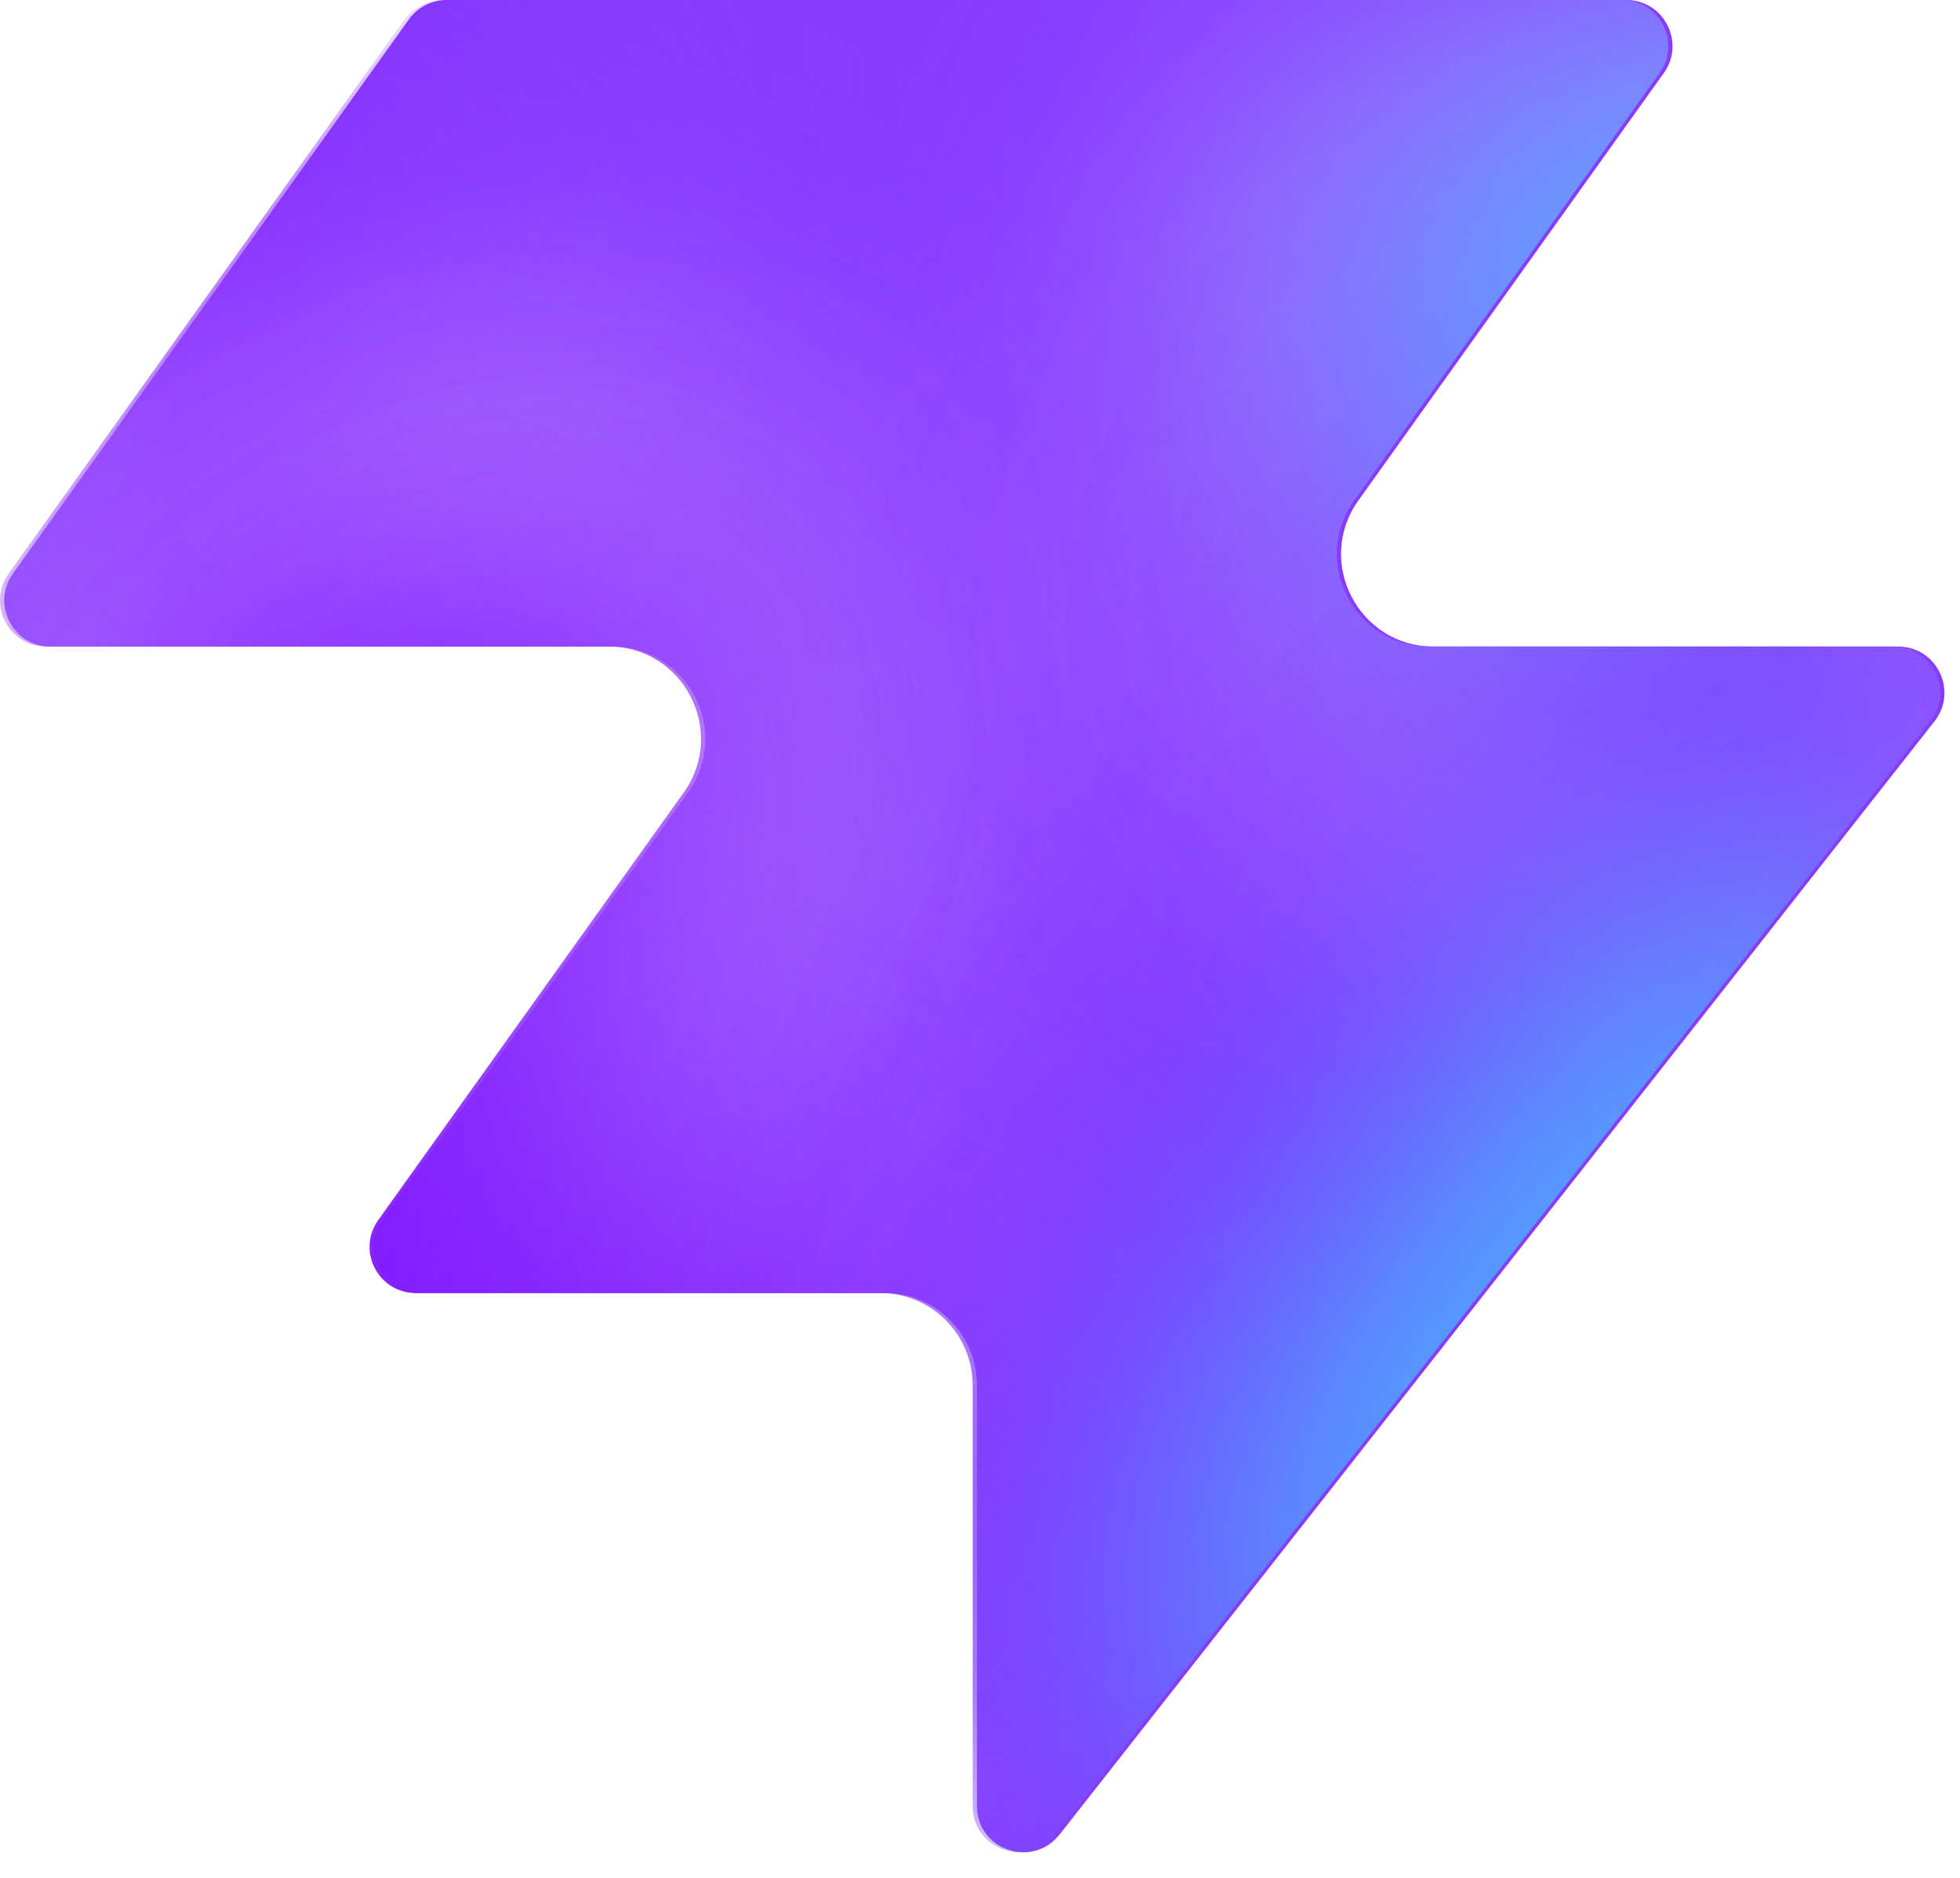
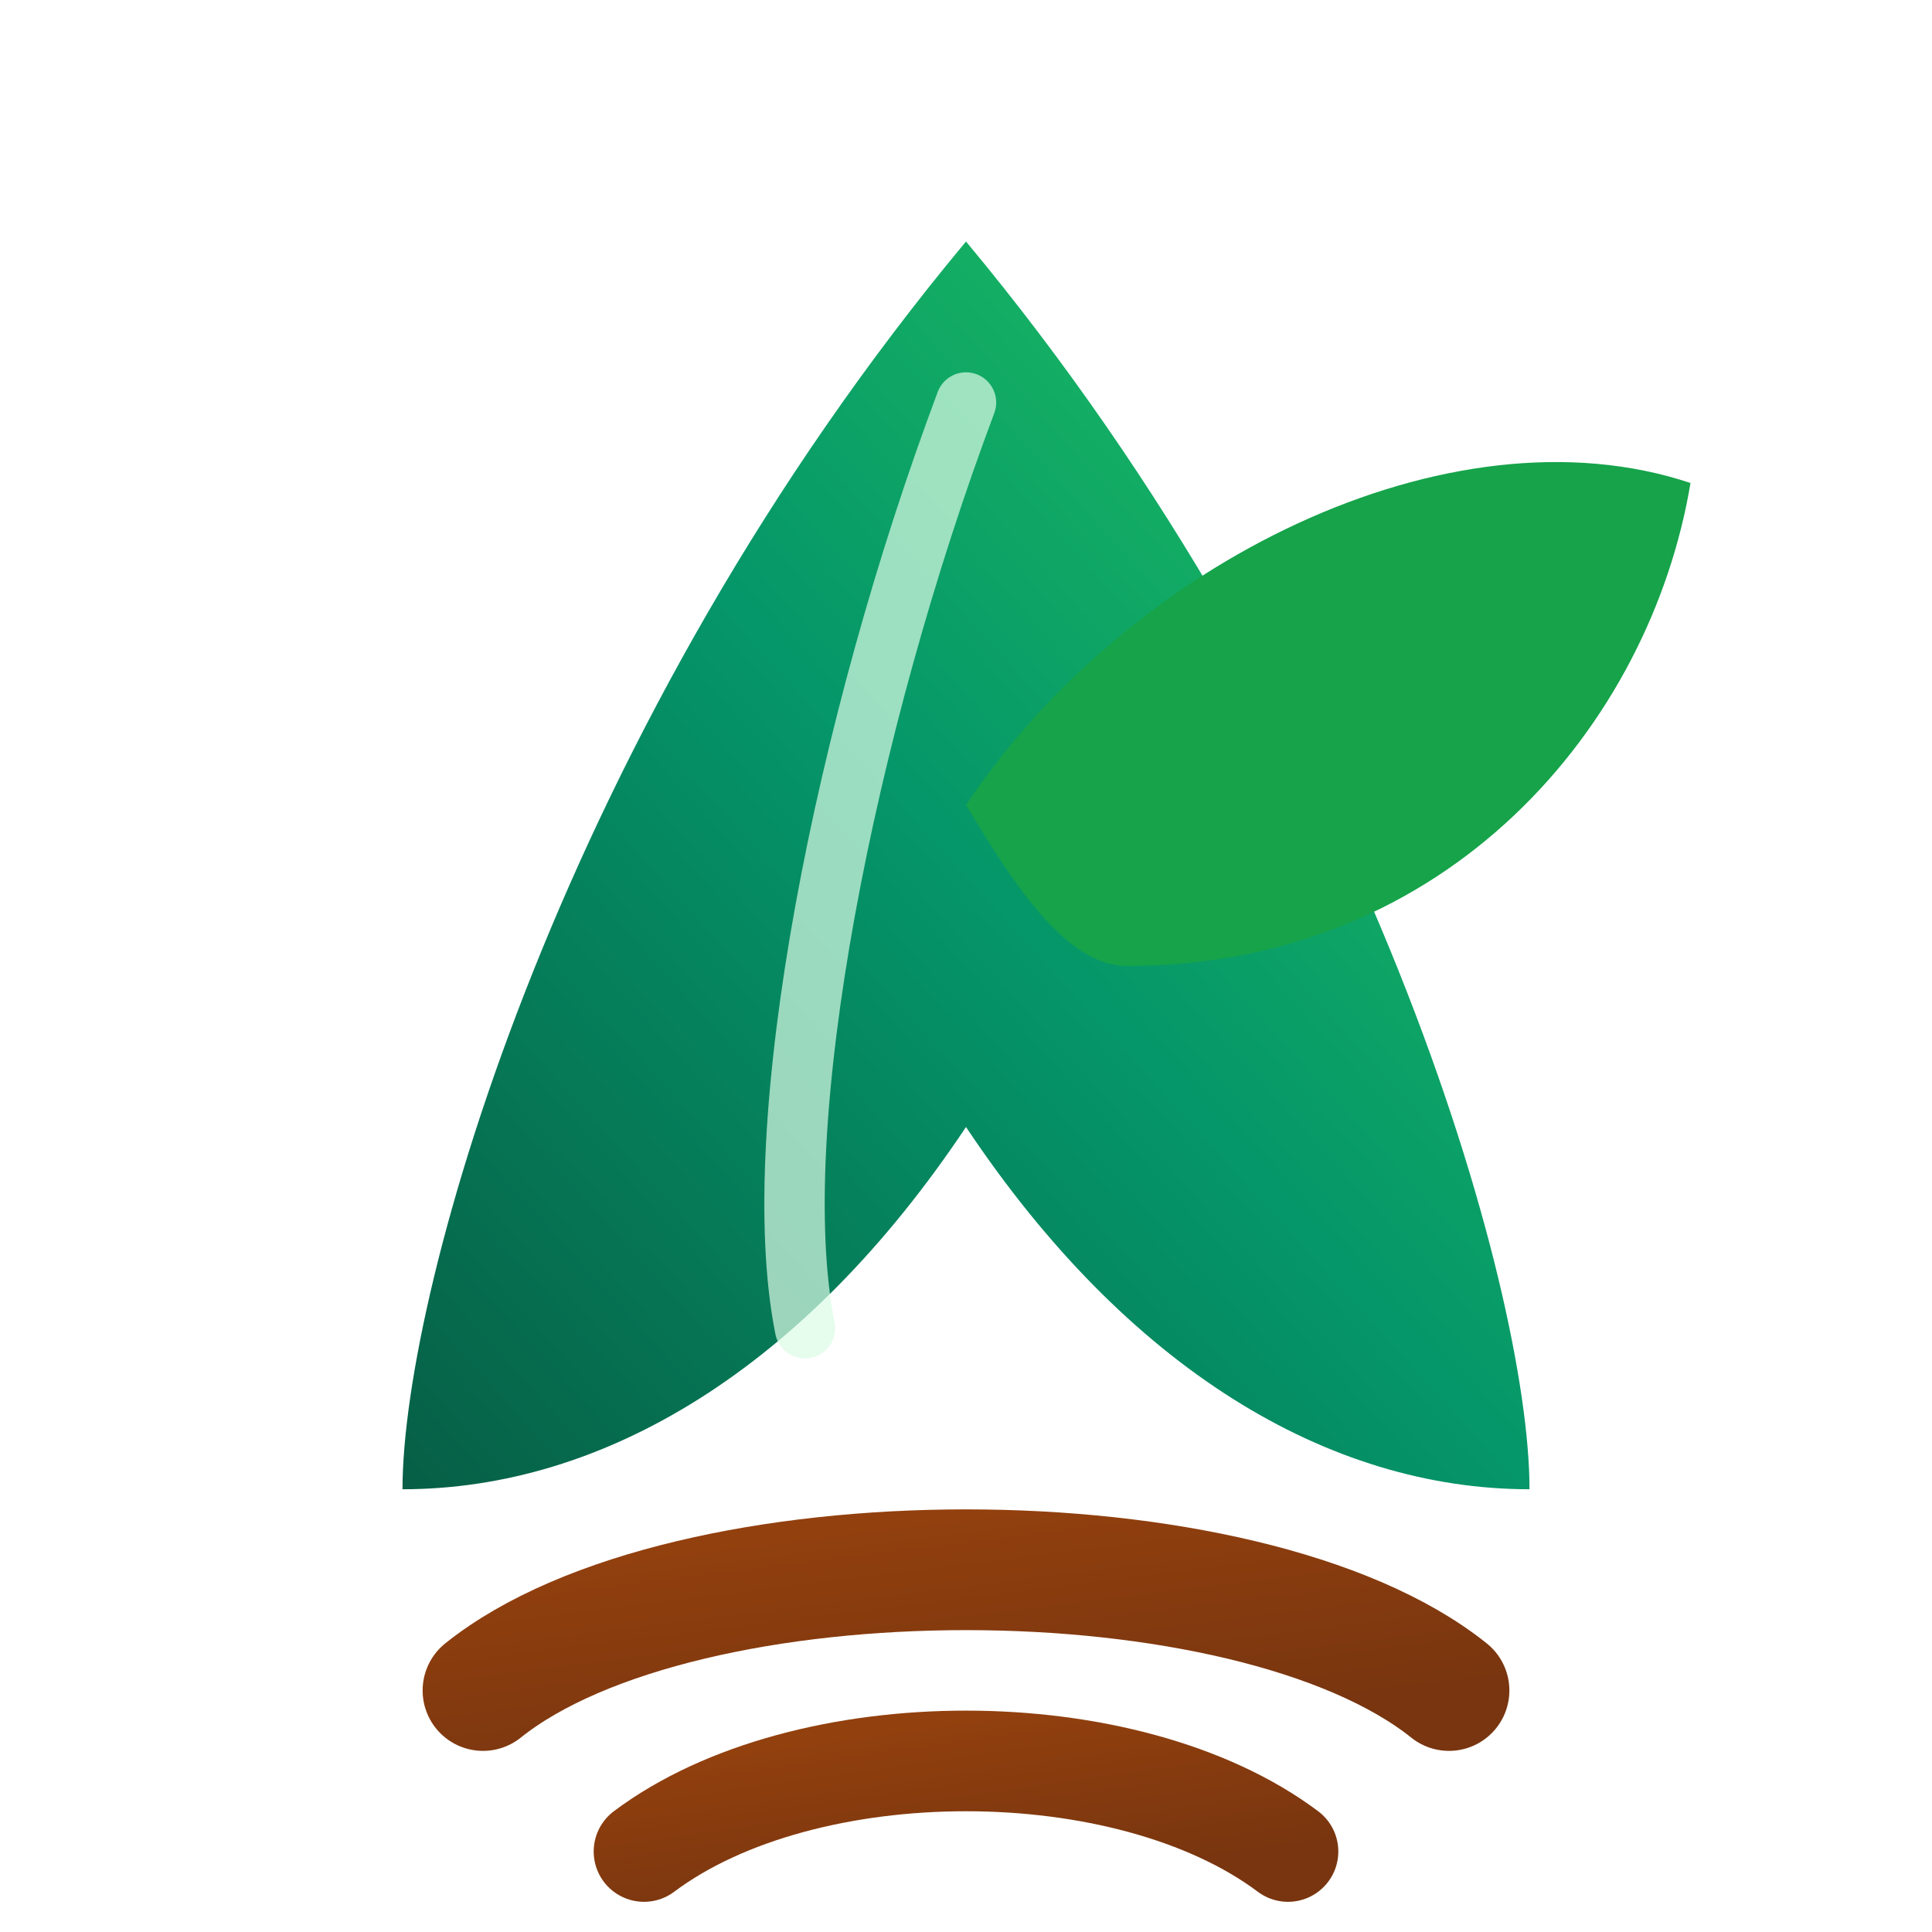
- <svg xmlns="http://www.w3.org/2000/svg" width="48" height="46" fill="none" viewBox="0 0 48 46">
-   <path fill="#863bff" d="M25.946 44.938c-.664.845-2.021.375-2.021-.698V33.937a2.26 2.26 0 0 0-2.262-2.262H10.287c-.92 0-1.456-1.04-.92-1.788l7.48-10.471c1.07-1.497 0-3.578-1.842-3.578H1.237c-.92 0-1.456-1.04-.92-1.788L10.013.474c.214-.297.556-.474.92-.474h28.894c.92 0 1.456 1.04.92 1.788l-7.48 10.471c-1.07 1.498 0 3.579 1.842 3.579h11.377c.943 0 1.473 1.088.89 1.83L25.947 44.94z" style="fill:#863bff;fill:color(display-p3 .525 .23 1);fill-opacity:1" />
-   <mask id="a" width="48" height="46" x="0" y="0" maskUnits="userSpaceOnUse" style="mask-type:alpha">
-     <path fill="#000" d="M25.842 44.938c-.664.844-2.021.375-2.021-.698V33.937a2.26 2.26 0 0 0-2.262-2.262H10.183c-.92 0-1.456-1.04-.92-1.788l7.48-10.471c1.07-1.498 0-3.579-1.842-3.579H1.133c-.92 0-1.456-1.04-.92-1.787L9.91.473c.214-.297.556-.474.92-.474h28.894c.92 0 1.456 1.04.92 1.788l-7.48 10.471c-1.07 1.498 0 3.578 1.842 3.578h11.377c.943 0 1.473 1.088.89 1.832L25.843 44.94z" style="fill:#000;fill-opacity:1" />
-   </mask>
-   <g mask="url(#a)">
-     <g filter="url(#b)">
-       <ellipse cx="5.508" cy="14.704" fill="#ede6ff" rx="5.508" ry="14.704" style="fill:#ede6ff;fill:color(display-p3 .927 .903 1);fill-opacity:1" transform="matrix(.00324 1 1 -.00324 -4.47 31.516)" />
-     </g>
-     <g filter="url(#c)">
-       <ellipse cx="10.399" cy="29.851" fill="#ede6ff" rx="10.399" ry="29.851" style="fill:#ede6ff;fill:color(display-p3 .927 .903 1);fill-opacity:1" transform="matrix(.00324 1 1 -.00324 -39.328 7.883)" />
-     </g>
-     <g filter="url(#d)">
-       <ellipse cx="5.508" cy="30.487" fill="#7e14ff" rx="5.508" ry="30.487" style="fill:#7e14ff;fill:color(display-p3 .492 .077 1);fill-opacity:1" transform="rotate(89.814 -25.913 -14.639)scale(1 -1)" />
-     </g>
-     <g filter="url(#e)">
-       <ellipse cx="5.508" cy="30.599" fill="#7e14ff" rx="5.508" ry="30.599" style="fill:#7e14ff;fill:color(display-p3 .492 .077 1);fill-opacity:1" transform="rotate(89.814 -32.644 -3.334)scale(1 -1)" />
-     </g>
-     <g filter="url(#f)">
-       <ellipse cx="5.508" cy="30.599" fill="#7e14ff" rx="5.508" ry="30.599" style="fill:#7e14ff;fill:color(display-p3 .492 .077 1);fill-opacity:1" transform="matrix(.00324 1 1 -.00324 -34.34 30.47)" />
-     </g>
-     <g filter="url(#g)">
-       <ellipse cx="14.072" cy="22.078" fill="#ede6ff" rx="14.072" ry="22.078" style="fill:#ede6ff;fill:color(display-p3 .927 .903 1);fill-opacity:1" transform="rotate(93.35 24.506 48.493)scale(-1 1)" />
-     </g>
-     <g filter="url(#h)">
-       <ellipse cx="3.47" cy="21.501" fill="#7e14ff" rx="3.47" ry="21.501" style="fill:#7e14ff;fill:color(display-p3 .492 .077 1);fill-opacity:1" transform="rotate(89.009 28.708 47.59)scale(-1 1)" />
-     </g>
-     <g filter="url(#i)">
-       <ellipse cx="3.47" cy="21.501" fill="#7e14ff" rx="3.47" ry="21.501" style="fill:#7e14ff;fill:color(display-p3 .492 .077 1);fill-opacity:1" transform="rotate(89.009 28.708 47.59)scale(-1 1)" />
-     </g>
-     <g filter="url(#j)">
-       <ellipse cx=".387" cy="8.972" fill="#7e14ff" rx="4.407" ry="29.108" style="fill:#7e14ff;fill:color(display-p3 .492 .077 1);fill-opacity:1" transform="rotate(39.51 .387 8.972)" />
-     </g>
-     <g filter="url(#k)">
-       <ellipse cx="47.523" cy="-6.092" fill="#7e14ff" rx="4.407" ry="29.108" style="fill:#7e14ff;fill:color(display-p3 .492 .077 1);fill-opacity:1" transform="rotate(37.892 47.523 -6.092)" />
-     </g>
-     <g filter="url(#l)">
-       <ellipse cx="41.412" cy="6.333" fill="#47bfff" rx="5.971" ry="9.665" style="fill:#47bfff;fill:color(display-p3 .28 .748 1);fill-opacity:1" transform="rotate(37.892 41.412 6.333)" />
-     </g>
-     <g filter="url(#m)">
-       <ellipse cx="-1.879" cy="38.332" fill="#7e14ff" rx="4.407" ry="29.108" style="fill:#7e14ff;fill:color(display-p3 .492 .077 1);fill-opacity:1" transform="rotate(37.892 -1.88 38.332)" />
-     </g>
-     <g filter="url(#n)">
-       <ellipse cx="-1.879" cy="38.332" fill="#7e14ff" rx="4.407" ry="29.108" style="fill:#7e14ff;fill:color(display-p3 .492 .077 1);fill-opacity:1" transform="rotate(37.892 -1.88 38.332)" />
-     </g>
-     <g filter="url(#o)">
-       <ellipse cx="35.651" cy="29.907" fill="#7e14ff" rx="4.407" ry="29.108" style="fill:#7e14ff;fill:color(display-p3 .492 .077 1);fill-opacity:1" transform="rotate(37.892 35.651 29.907)" />
-     </g>
-     <g filter="url(#p)">
-       <ellipse cx="38.418" cy="32.4" fill="#47bfff" rx="5.971" ry="15.297" style="fill:#47bfff;fill:color(display-p3 .28 .748 1);fill-opacity:1" transform="rotate(37.892 38.418 32.4)" />
-     </g>
-   </g>
+ <svg xmlns="http://www.w3.org/2000/svg" viewBox="0 0 48 48" fill="none">
  <defs>
-     <filter id="b" width="60.045" height="41.654" x="-19.77" y="16.149" color-interpolation-filters="sRGB" filterUnits="userSpaceOnUse">
-       <feFlood flood-opacity="0" result="BackgroundImageFix" />
-       <feBlend in="SourceGraphic" in2="BackgroundImageFix" result="shape" />
-       <feGaussianBlur result="effect1_foregroundBlur_2002_17158" stdDeviation="7.659" />
-     </filter>
-     <filter id="c" width="90.34" height="51.437" x="-54.613" y="-7.533" color-interpolation-filters="sRGB" filterUnits="userSpaceOnUse">
-       <feFlood flood-opacity="0" result="BackgroundImageFix" />
-       <feBlend in="SourceGraphic" in2="BackgroundImageFix" result="shape" />
-       <feGaussianBlur result="effect1_foregroundBlur_2002_17158" stdDeviation="7.659" />
-     </filter>
-     <filter id="d" width="79.355" height="29.4" x="-49.64" y="2.03" color-interpolation-filters="sRGB" filterUnits="userSpaceOnUse">
-       <feFlood flood-opacity="0" result="BackgroundImageFix" />
-       <feBlend in="SourceGraphic" in2="BackgroundImageFix" result="shape" />
-       <feGaussianBlur result="effect1_foregroundBlur_2002_17158" stdDeviation="4.596" />
-     </filter>
-     <filter id="e" width="79.579" height="29.4" x="-45.045" y="20.029" color-interpolation-filters="sRGB" filterUnits="userSpaceOnUse">
-       <feFlood flood-opacity="0" result="BackgroundImageFix" />
-       <feBlend in="SourceGraphic" in2="BackgroundImageFix" result="shape" />
-       <feGaussianBlur result="effect1_foregroundBlur_2002_17158" stdDeviation="4.596" />
-     </filter>
-     <filter id="f" width="79.579" height="29.4" x="-43.513" y="21.178" color-interpolation-filters="sRGB" filterUnits="userSpaceOnUse">
-       <feFlood flood-opacity="0" result="BackgroundImageFix" />
-       <feBlend in="SourceGraphic" in2="BackgroundImageFix" result="shape" />
-       <feGaussianBlur result="effect1_foregroundBlur_2002_17158" stdDeviation="4.596" />
-     </filter>
-     <filter id="g" width="74.749" height="58.852" x="15.756" y="-17.901" color-interpolation-filters="sRGB" filterUnits="userSpaceOnUse">
-       <feFlood flood-opacity="0" result="BackgroundImageFix" />
-       <feBlend in="SourceGraphic" in2="BackgroundImageFix" result="shape" />
-       <feGaussianBlur result="effect1_foregroundBlur_2002_17158" stdDeviation="7.659" />
-     </filter>
-     <filter id="h" width="61.377" height="25.362" x="23.548" y="2.284" color-interpolation-filters="sRGB" filterUnits="userSpaceOnUse">
-       <feFlood flood-opacity="0" result="BackgroundImageFix" />
-       <feBlend in="SourceGraphic" in2="BackgroundImageFix" result="shape" />
-       <feGaussianBlur result="effect1_foregroundBlur_2002_17158" stdDeviation="4.596" />
-     </filter>
-     <filter id="i" width="61.377" height="25.362" x="23.548" y="2.284" color-interpolation-filters="sRGB" filterUnits="userSpaceOnUse">
-       <feFlood flood-opacity="0" result="BackgroundImageFix" />
-       <feBlend in="SourceGraphic" in2="BackgroundImageFix" result="shape" />
-       <feGaussianBlur result="effect1_foregroundBlur_2002_17158" stdDeviation="4.596" />
-     </filter>
-     <filter id="j" width="56.045" height="63.649" x="-27.636" y="-22.853" color-interpolation-filters="sRGB" filterUnits="userSpaceOnUse">
-       <feFlood flood-opacity="0" result="BackgroundImageFix" />
-       <feBlend in="SourceGraphic" in2="BackgroundImageFix" result="shape" />
-       <feGaussianBlur result="effect1_foregroundBlur_2002_17158" stdDeviation="4.596" />
-     </filter>
-     <filter id="k" width="54.814" height="64.646" x="20.116" y="-38.415" color-interpolation-filters="sRGB" filterUnits="userSpaceOnUse">
-       <feFlood flood-opacity="0" result="BackgroundImageFix" />
-       <feBlend in="SourceGraphic" in2="BackgroundImageFix" result="shape" />
-       <feGaussianBlur result="effect1_foregroundBlur_2002_17158" stdDeviation="4.596" />
-     </filter>
-     <filter id="l" width="33.541" height="35.313" x="24.641" y="-11.323" color-interpolation-filters="sRGB" filterUnits="userSpaceOnUse">
-       <feFlood flood-opacity="0" result="BackgroundImageFix" />
-       <feBlend in="SourceGraphic" in2="BackgroundImageFix" result="shape" />
-       <feGaussianBlur result="effect1_foregroundBlur_2002_17158" stdDeviation="4.596" />
-     </filter>
-     <filter id="m" width="54.814" height="64.646" x="-29.286" y="6.009" color-interpolation-filters="sRGB" filterUnits="userSpaceOnUse">
-       <feFlood flood-opacity="0" result="BackgroundImageFix" />
-       <feBlend in="SourceGraphic" in2="BackgroundImageFix" result="shape" />
-       <feGaussianBlur result="effect1_foregroundBlur_2002_17158" stdDeviation="4.596" />
-     </filter>
-     <filter id="n" width="54.814" height="64.646" x="-29.286" y="6.009" color-interpolation-filters="sRGB" filterUnits="userSpaceOnUse">
-       <feFlood flood-opacity="0" result="BackgroundImageFix" />
-       <feBlend in="SourceGraphic" in2="BackgroundImageFix" result="shape" />
-       <feGaussianBlur result="effect1_foregroundBlur_2002_17158" stdDeviation="4.596" />
-     </filter>
-     <filter id="o" width="54.814" height="64.646" x="8.244" y="-2.416" color-interpolation-filters="sRGB" filterUnits="userSpaceOnUse">
-       <feFlood flood-opacity="0" result="BackgroundImageFix" />
-       <feBlend in="SourceGraphic" in2="BackgroundImageFix" result="shape" />
-       <feGaussianBlur result="effect1_foregroundBlur_2002_17158" stdDeviation="4.596" />
-     </filter>
-     <filter id="p" width="39.409" height="43.623" x="18.713" y="10.588" color-interpolation-filters="sRGB" filterUnits="userSpaceOnUse">
-       <feFlood flood-opacity="0" result="BackgroundImageFix" />
-       <feBlend in="SourceGraphic" in2="BackgroundImageFix" result="shape" />
-       <feGaussianBlur result="effect1_foregroundBlur_2002_17158" stdDeviation="4.596" />
-     </filter>
+     <linearGradient id="leafGrad" x1="0%" y1="100%" x2="100%" y2="0%">
+       <stop offset="0%" stop-color="#065f46" />
+       <stop offset="50%" stop-color="#059669" />
+       <stop offset="100%" stop-color="#22c55e" />
+     </linearGradient>
+     <linearGradient id="soilGrad" x1="0%" y1="0%" x2="100%" y2="100%">
+       <stop offset="0%" stop-color="#92400e" />
+       <stop offset="100%" stop-color="#78350f" />
+     </linearGradient>
  </defs>
+   <path d="M12 42C17 38 31 38 36 42" stroke="url(#soilGrad)" stroke-width="3" stroke-linecap="round" />
+   <path d="M16 46C20 43 28 43 32 46" stroke="url(#soilGrad)" stroke-width="2.5" stroke-linecap="round" />
+   <path d="M24 6C14 18 10 32 10 37C15 37 20 34 24 28C28 34 33 37 38 37C38 32 34 18 24 6Z" fill="url(#leafGrad)" />
+   <path d="M24 20C28 14 36 10 42 12C41 18 36 24 28 24C26.5 24 25.2 22 24 20Z" fill="#16a34a" />
+   <path d="M24 10C21 18 19 28 20 33" stroke="#dcfce7" stroke-width="1.5" stroke-linecap="round" opacity="0.7" />
</svg>
